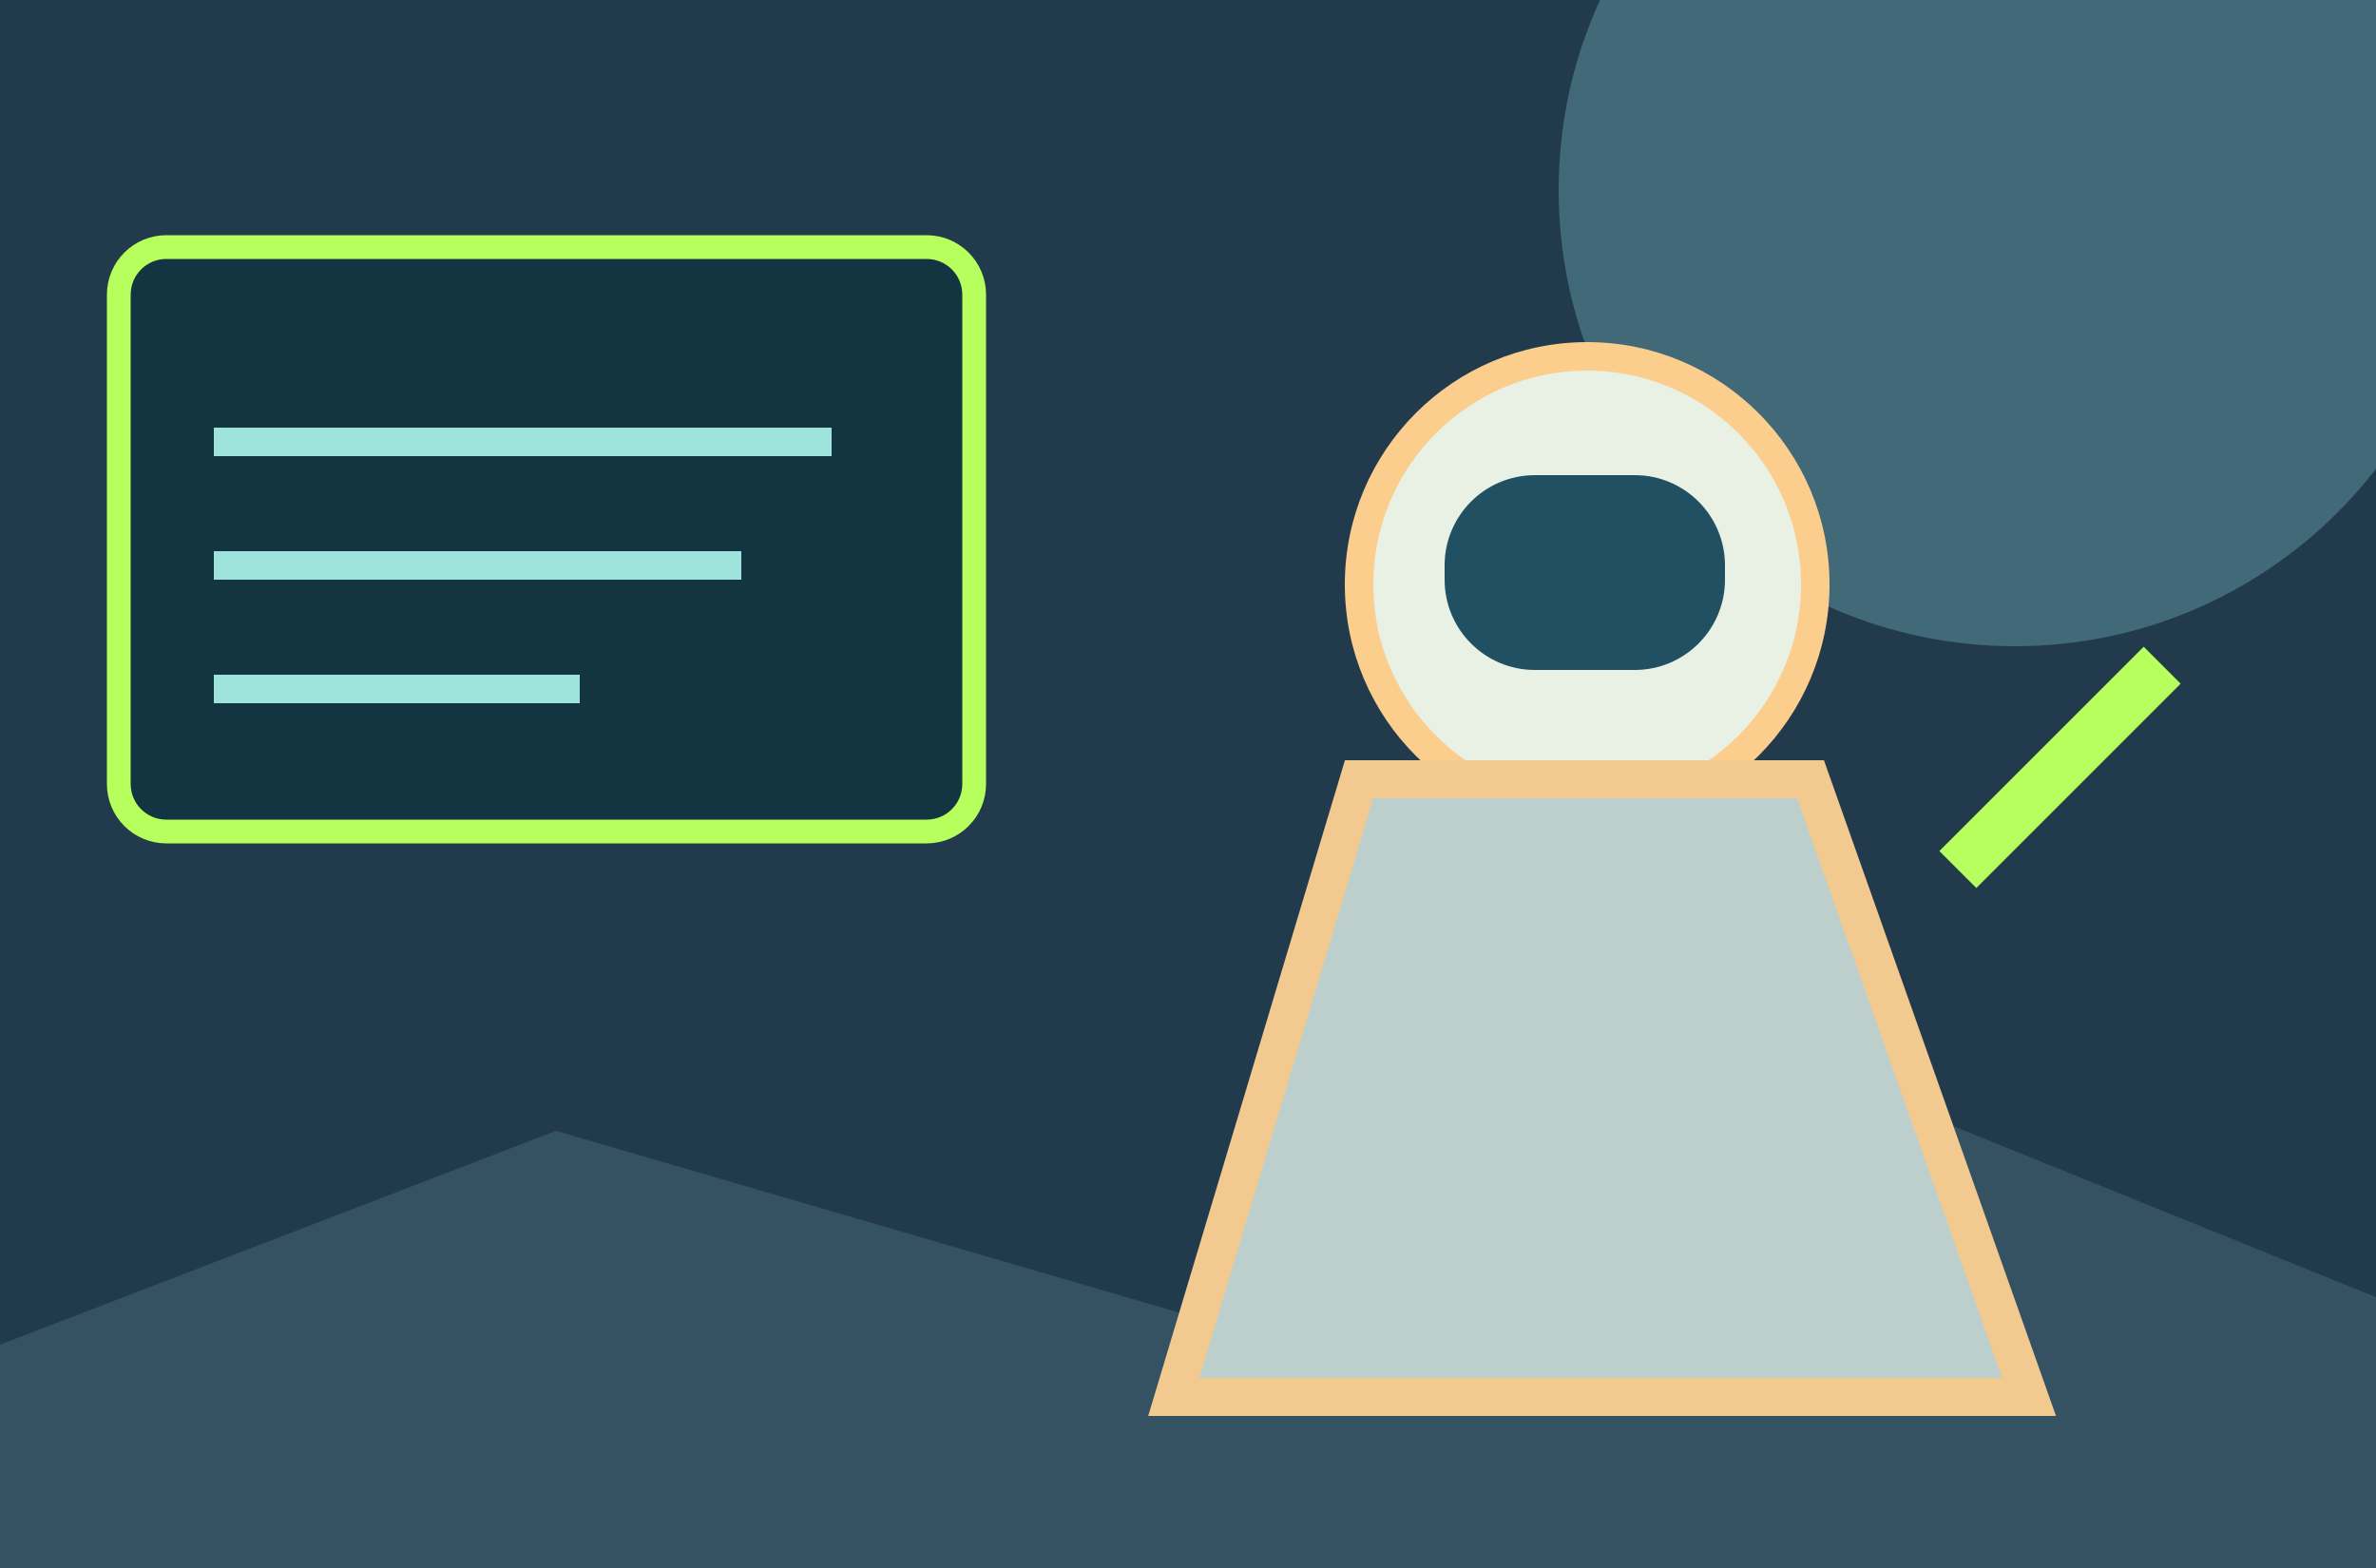
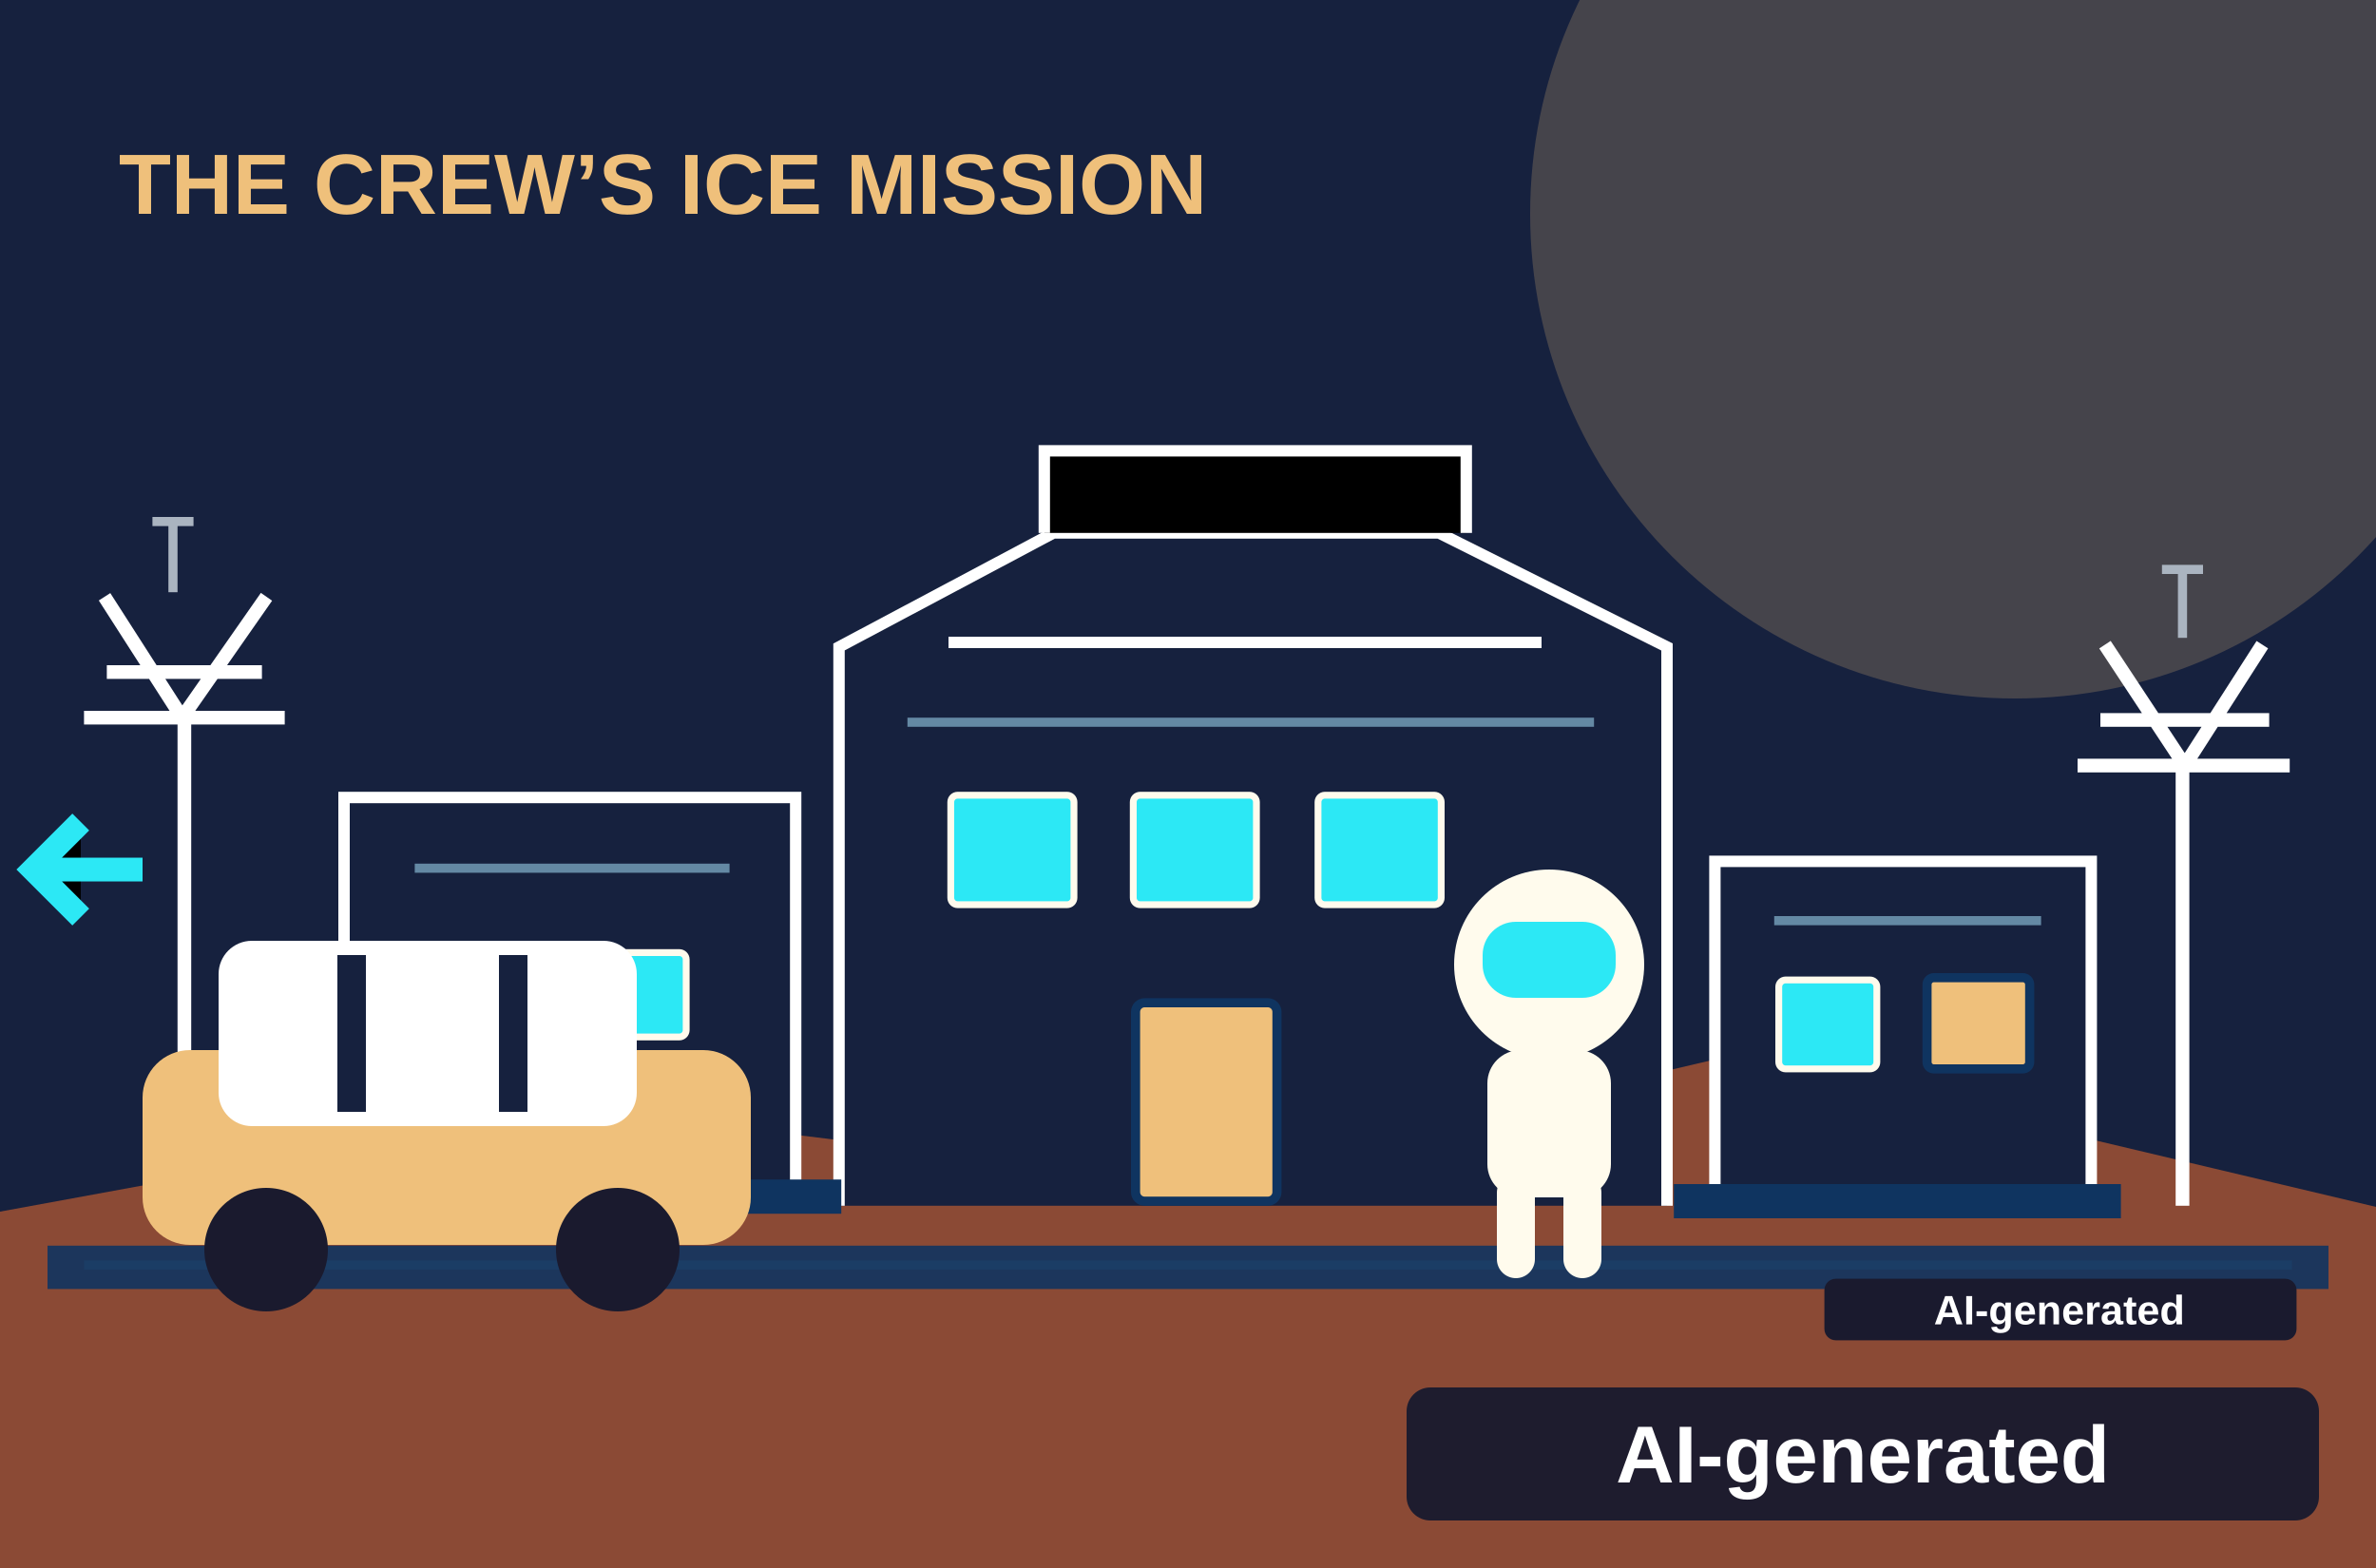
- <svg xmlns="http://www.w3.org/2000/svg" viewBox="0 0 500 330" fill="none">
-   <rect width="500" height="330" fill="#213b4c" />
-   <circle cx="424" cy="40" r="96" fill="#416978" />
-   <path d="M0 283 117 238 261 280 369 220 500 273v57H0" fill="#355262" />
-   <rect x="25" y="52" width="180" height="123" rx="10" fill="#123541" stroke="#b6ff5c" stroke-width="5" />
-   <path d="M45 93h130M45 119h111M45 145h77" stroke="#9fe4dc" stroke-width="6" />
-   <circle cx="334" cy="123" r="48" fill="#e8f1e4" stroke="#fbce8e" stroke-width="6" />
-   <path d="M286 164h95l46 130H247z" fill="#bdcfcc" stroke="#f2c98f" stroke-width="8" />
-   <rect x="304" y="100" width="59" height="41" rx="19" fill="#205062" />
-   <path d="m412 183 43-43" stroke="#b6ff5c" stroke-width="11" />
+ <svg xmlns="http://www.w3.org/2000/svg" viewBox="0 0 500 330" role="img">
+   <rect width="500" height="330" fill="#16213E" />
+   <circle cx="424" cy="45" r="102" fill="#EFC07B" opacity=".22" />
+   <path d="M0 255 120 233 250 249 365 222 500 254V330H0" fill="#8b4a35" />
+   <g transform="translate(10 80) scale(.48)">
+     <path d="M16 388h968" stroke="#82b8ca" stroke-opacity=".6" stroke-width="4" />
+     <path d="M130 360V183h198v177M347 362V117l94-50h169l100 50v245M731 360V211h165v151" fill="#16213E" stroke="#FFFFFF" stroke-width="5" />
+     <path d="M395 115h260M437 67V31h185v36" stroke="#FFFFFF" stroke-width="5" />
+     <path d="M161 214h138M377 150h301M757 237h117" stroke="#6489a4" stroke-width="4" />
+     <path d="M115 358h233m365 2h196" stroke="#0F3460" stroke-width="15" />
+     <g fill="#2CE8F5" stroke="#fffbed" stroke-width="3">
+       <rect x="164" y="251" width="48" height="37" rx="3" />
+       <rect x="232" y="251" width="48" height="37" rx="3" />
+       <rect x="396" y="182" width="54" height="48" rx="3" />
+       <rect x="476" y="182" width="54" height="48" rx="3" />
+       <rect x="557" y="182" width="54" height="48" rx="3" />
+       <rect x="759" y="263" width="43" height="39" rx="3" />
+     </g>
+     <g fill="#EFC07B" stroke="#0F3460" stroke-width="4">
+       <rect x="477" y="273" width="62" height="87" rx="4" />
+       <rect x="824" y="262" width="45" height="40" rx="3" />
+     </g>
+     <path d="M60 362V148M16 148h88M26 128h68M59 148 25 95m34 53 37-53" stroke="#FFFFFF" stroke-width="6" />
+     <path d="M936 362V169m-46 0h93m-83-20h74m-37 20-35-53m35 53 34-53" stroke="#FFFFFF" stroke-width="6" />
+     <path d="M55 93V62m-9 0h18M936 113V83m-9 0h18" stroke="#AAB4C0" stroke-width="4" />
+     <path d="M0 389h1000" stroke="#0F3460" stroke-width="19" opacity=".9" />
+     <g aria-label="AI-generated">
+       <rect x="779" y="394" width="207" height="27" rx="5" fill="#1A1A2E" />
+       <text x="882" y="414" text-anchor="middle" font-family="Arial,sans-serif" font-size="18" font-weight="700" fill="#fff">AI-generated</text>
+     </g>
+   </g>
+   <rect x="30" y="221" width="128" height="41" rx="10" fill="#EFC07B" />
+   <rect x="46" y="198" width="88" height="39" rx="7" fill="#FFFFFF" />
+   <path d="M74 201v33m34-33v33" stroke="#16213E" stroke-width="6" />
+   <circle cx="56" cy="263" r="13" fill="#1A1A2E" />
+   <circle cx="130" cy="263" r="13" fill="#1A1A2E" />
+   <path d="M30 183H7m10-10L7 183l10 10" stroke="#2CE8F5" stroke-width="5" />
+   <g transform="translate(326 203)">
+     <rect x="-13" y="18" width="26" height="31" rx="7" fill="#fffbed" />
+     <circle r="20" fill="#fffbed" />
+     <rect x="-14" y="-9" width="28" height="16" rx="7" fill="#2CE8F5" />
+     <path d="M-7 48v14m14-14v14" stroke="#fffbed" stroke-width="8" stroke-linecap="round" />
+   </g>
+   <text x="25" y="45" fill="#EFC07B" font-family="Arial" font-size="18" font-weight="700">THE CREW’S ICE MISSION</text>
+   <g aria-label="AI-generated">
+     <rect x="296" y="292" width="192" height="28" rx="5" fill="#1A1A2E" fill-opacity=".96" />
+     <text x="392" y="312" text-anchor="middle" font-family="Arial,sans-serif" font-size="17" font-weight="700" fill="#fff">AI-generated</text>
+   </g>
</svg>
